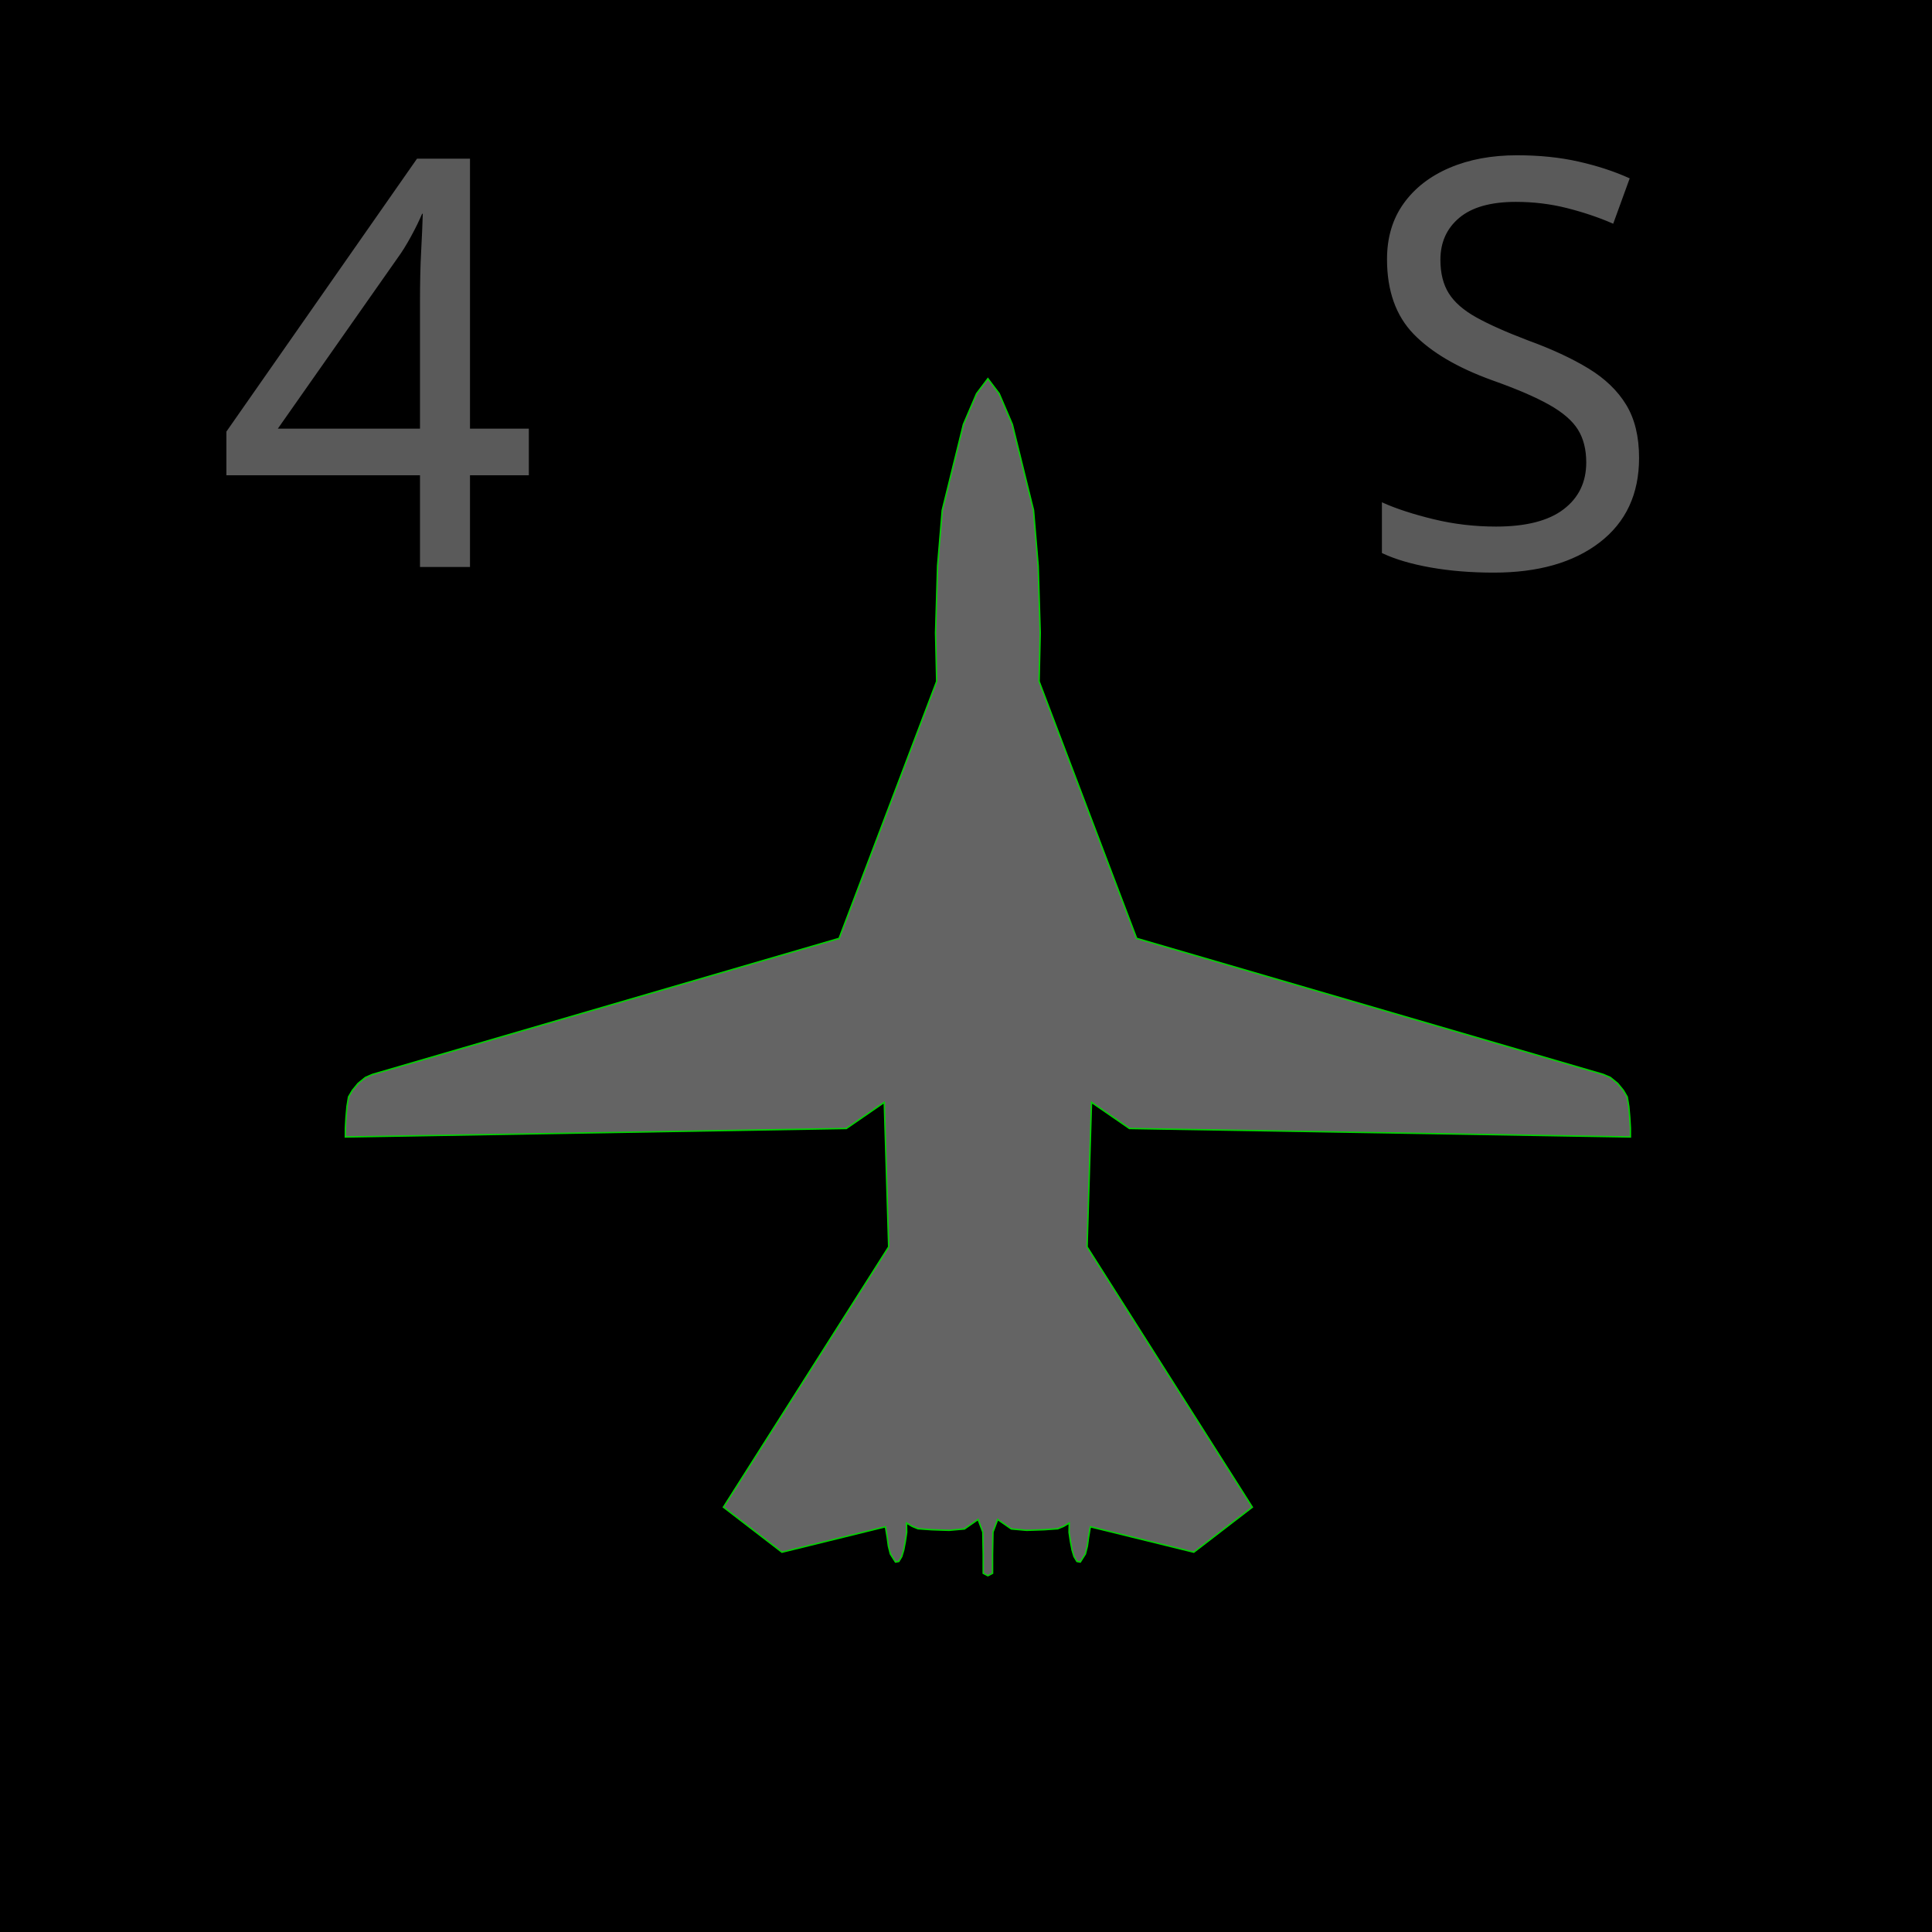
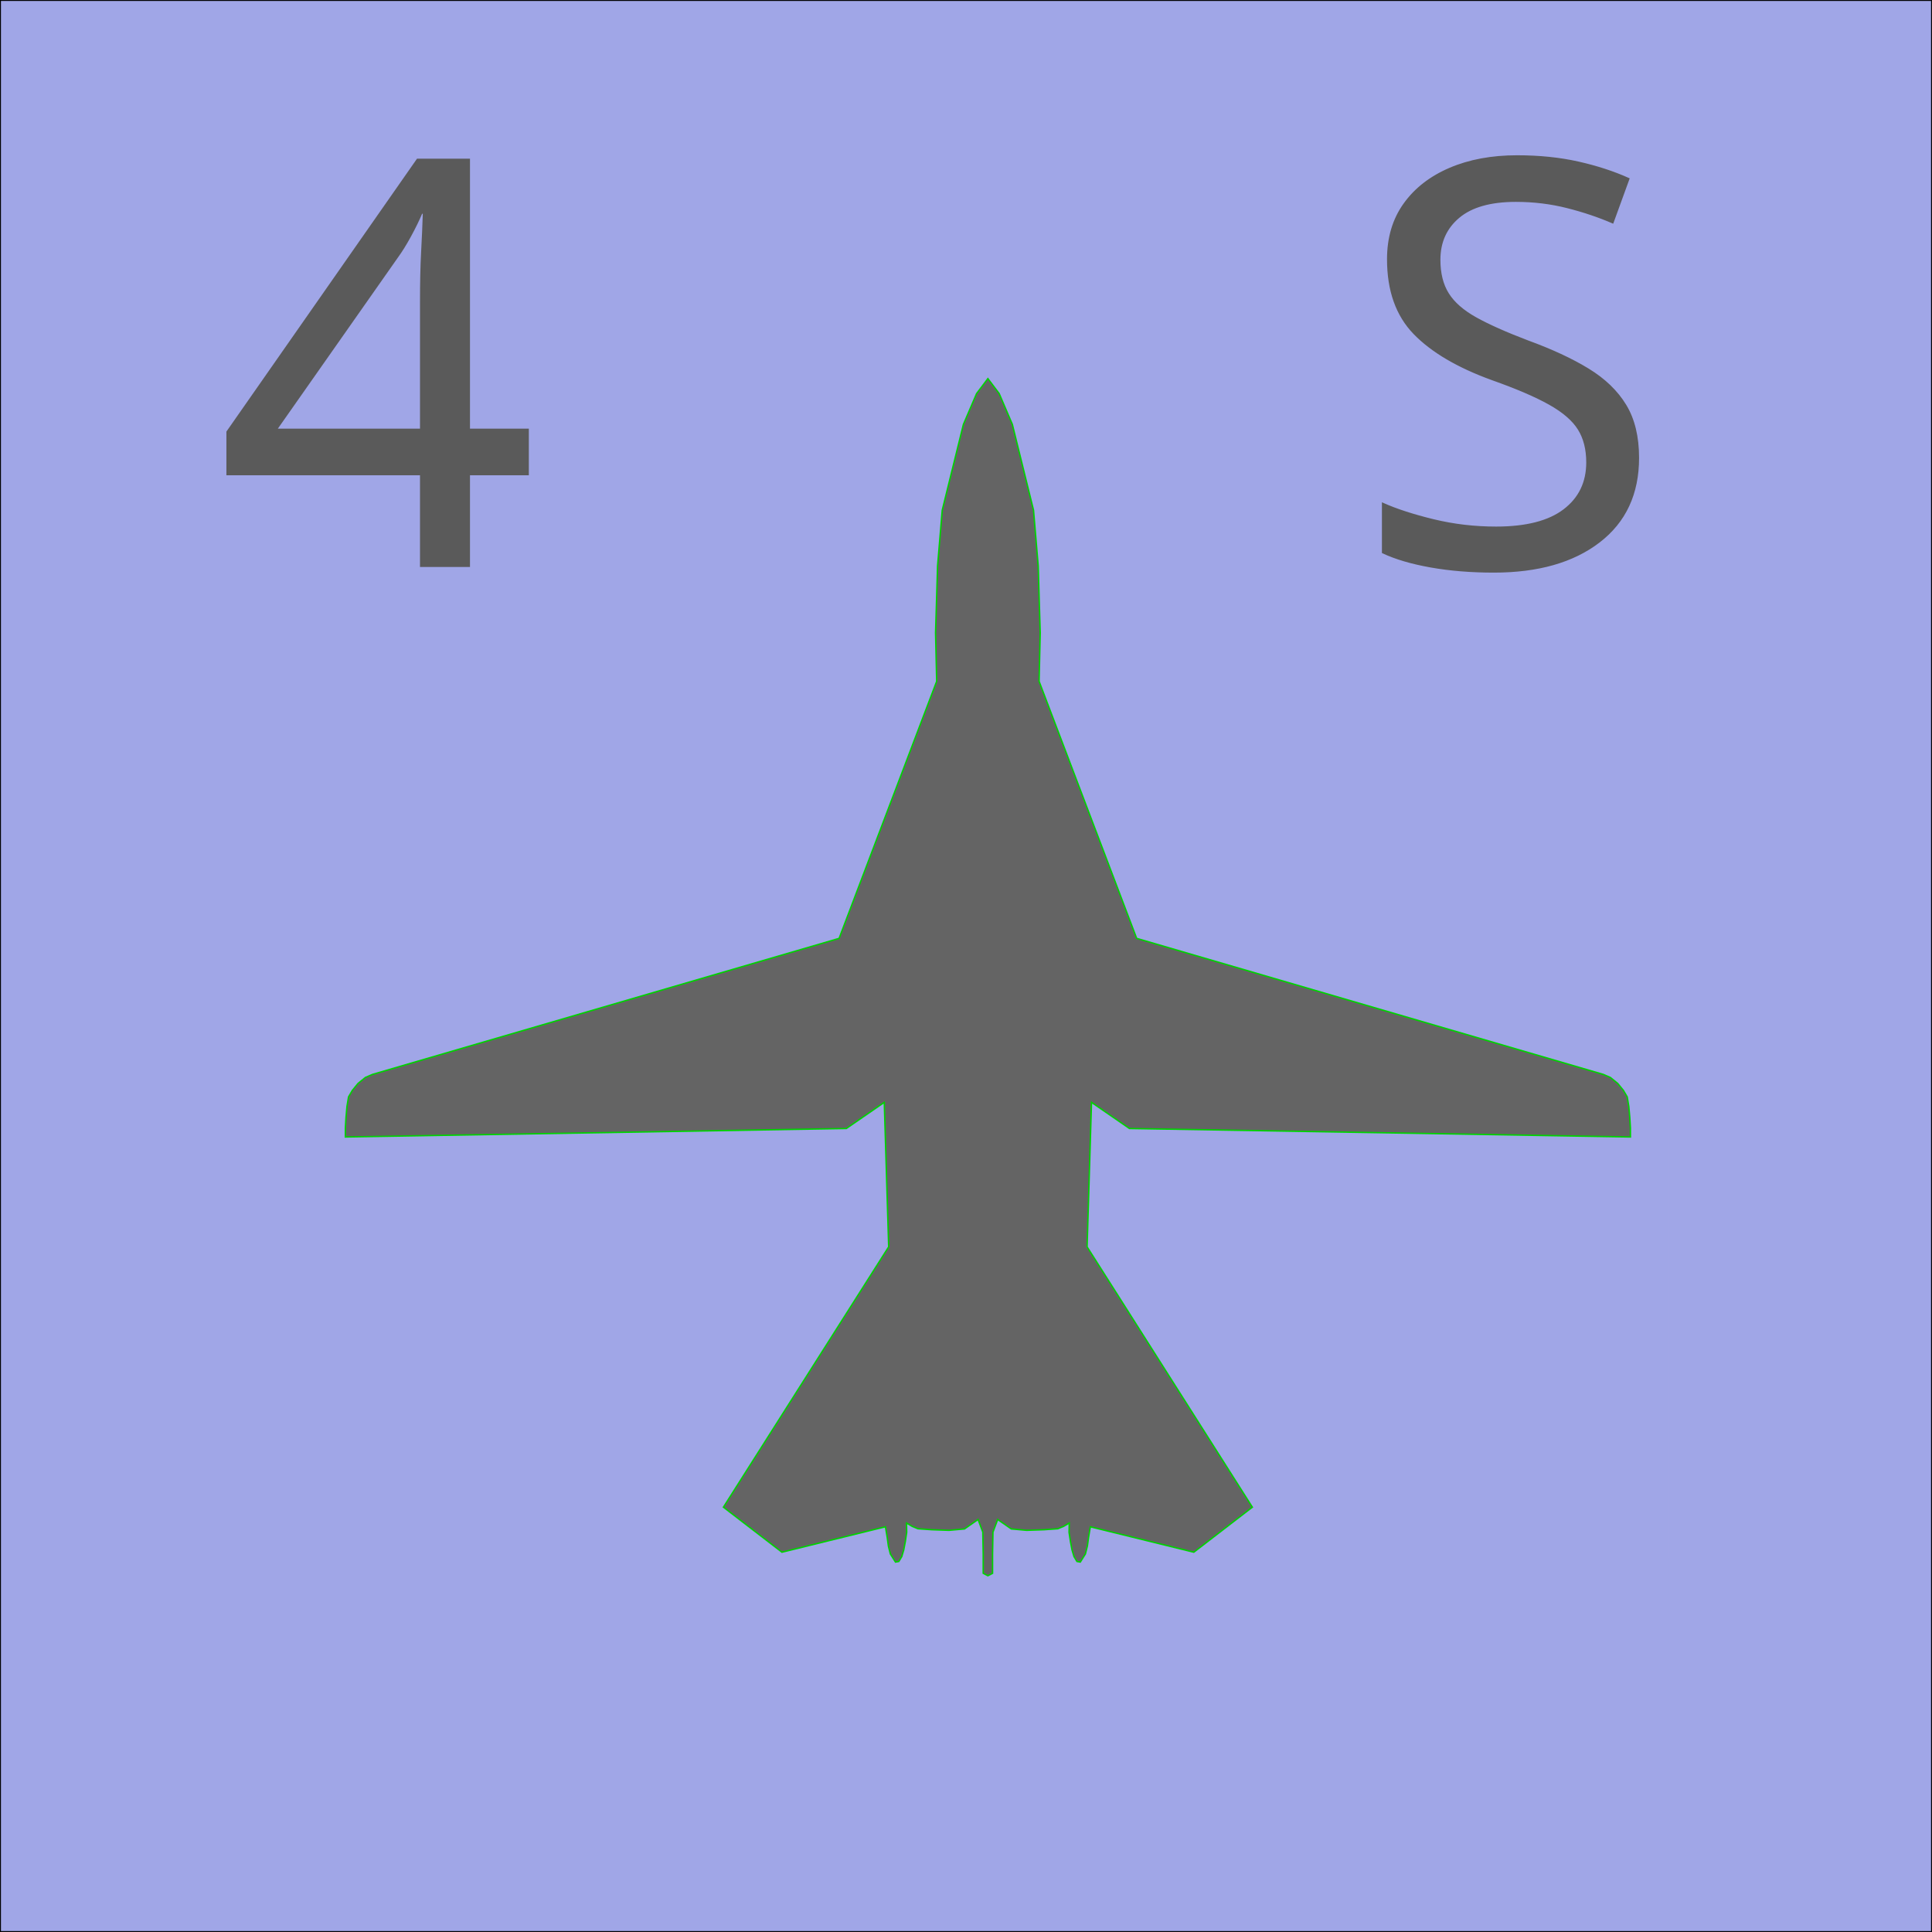
<svg xmlns="http://www.w3.org/2000/svg" width="1024" height="1024">
-   <rect x="0" y="0" width="1024" height="1024" fill="" fill-opacity="1" stroke="black" stroke-width="1" />
+   <rect x="0" y="0" width="1024" height="1024" fill="#A0A6E7" fill-opacity="1" stroke="black" stroke-width="1" />
  <g transform="translate(-80,198)">
-     <rect x="236" y="0" width="728" height="628" fill="" fill-opacity="0.3" stroke="black" stroke-width="0" />
+     <rect x="236" y="0" width="728" height="628" fill="#A0A6E7" fill-opacity="0.3" stroke="black" stroke-width="0" />
  </g>
  <g transform="translate(153,120) scale(0.75)">
    <path d="M 494.265 953.654 L 490.822 951.843 L 490.822 938.47 L 490.543 922.729 L 487.2 913.814 L 477.588 920.5 L 466.723 921.475 L 454.464 921.057 L 444.713 920.361 L 440.673 918.689 L 436.634 916.321 L 436.773 922.868 L 435.798 929.415 L 434.683 935.266 L 433.29 940.002 L 431.201 943.485 L 428.833 943.903 L 425.211 938.191 L 423.818 932.619 L 422.982 926.49 L 421.728 918.968 L 348.602 936.937 L 307.234 905.108 L 424.018 721.147 L 420.902 619.027 L 394.11 637.496 L 40.053 643.504 L 40.065 637.171 L 40.504 629.685 L 41.199 621.897 L 42.311 615.153 L 45 610.588 L 49.031 605.653 L 54.224 601.425 L 59.208 599.277 L 388.988 503.141 L 457.938 321.506 L 457.15 287.228 L 458.57 239.917 L 461.878 200.547 L 476.85 139.871 L 486.157 118.121 L 494.133 107.563 L 502.108 118.121 L 511.415 139.871 L 526.387 200.547 L 529.695 239.917 L 531.115 287.228 L 530.327 321.506 L 599.277 503.141 L 929.057 599.277 L 934.041 601.425 L 939.234 605.653 L 943.265 610.588 L 945.954 615.153 L 947.066 621.897 L 947.761 629.685 L 948.2 637.171 L 948.212 643.504 L 594.155 637.496 L 567.363 619.027 L 564.247 721.147 L 681.031 905.108 L 639.663 936.937 L 566.537 918.968 L 565.283 926.49 L 564.447 932.619 L 563.054 938.191 L 559.432 943.903 L 557.064 943.485 L 554.975 940.002 L 553.582 935.266 L 552.467 929.415 L 551.492 922.868 L 551.631 916.321 L 547.592 918.689 L 543.552 920.361 L 533.801 921.057 L 521.542 921.475 L 510.677 920.5 L 501.065 913.814 L 497.722 922.729 L 497.443 938.47 L 497.443 951.843 L 494 953.654" fill="rgb(100,100,100)" style="fill-opacity:1;stroke:#00d300;stroke-opacity:1" />
  </g>
  <text x="200" y="300" fill="rgb(90,90,90)" stroke="rgb(90,90,90)" text-anchor="middle" text-align="center" font-family="sans-serif" font-size="300px">4</text>
  <text x="800" y="300" fill="rgb(90,90,90)" stroke="rgb(90,90,90)" text-anchor="middle" text-align="center" font-family="sans-serif" font-size="300px">S</text>
</svg>
